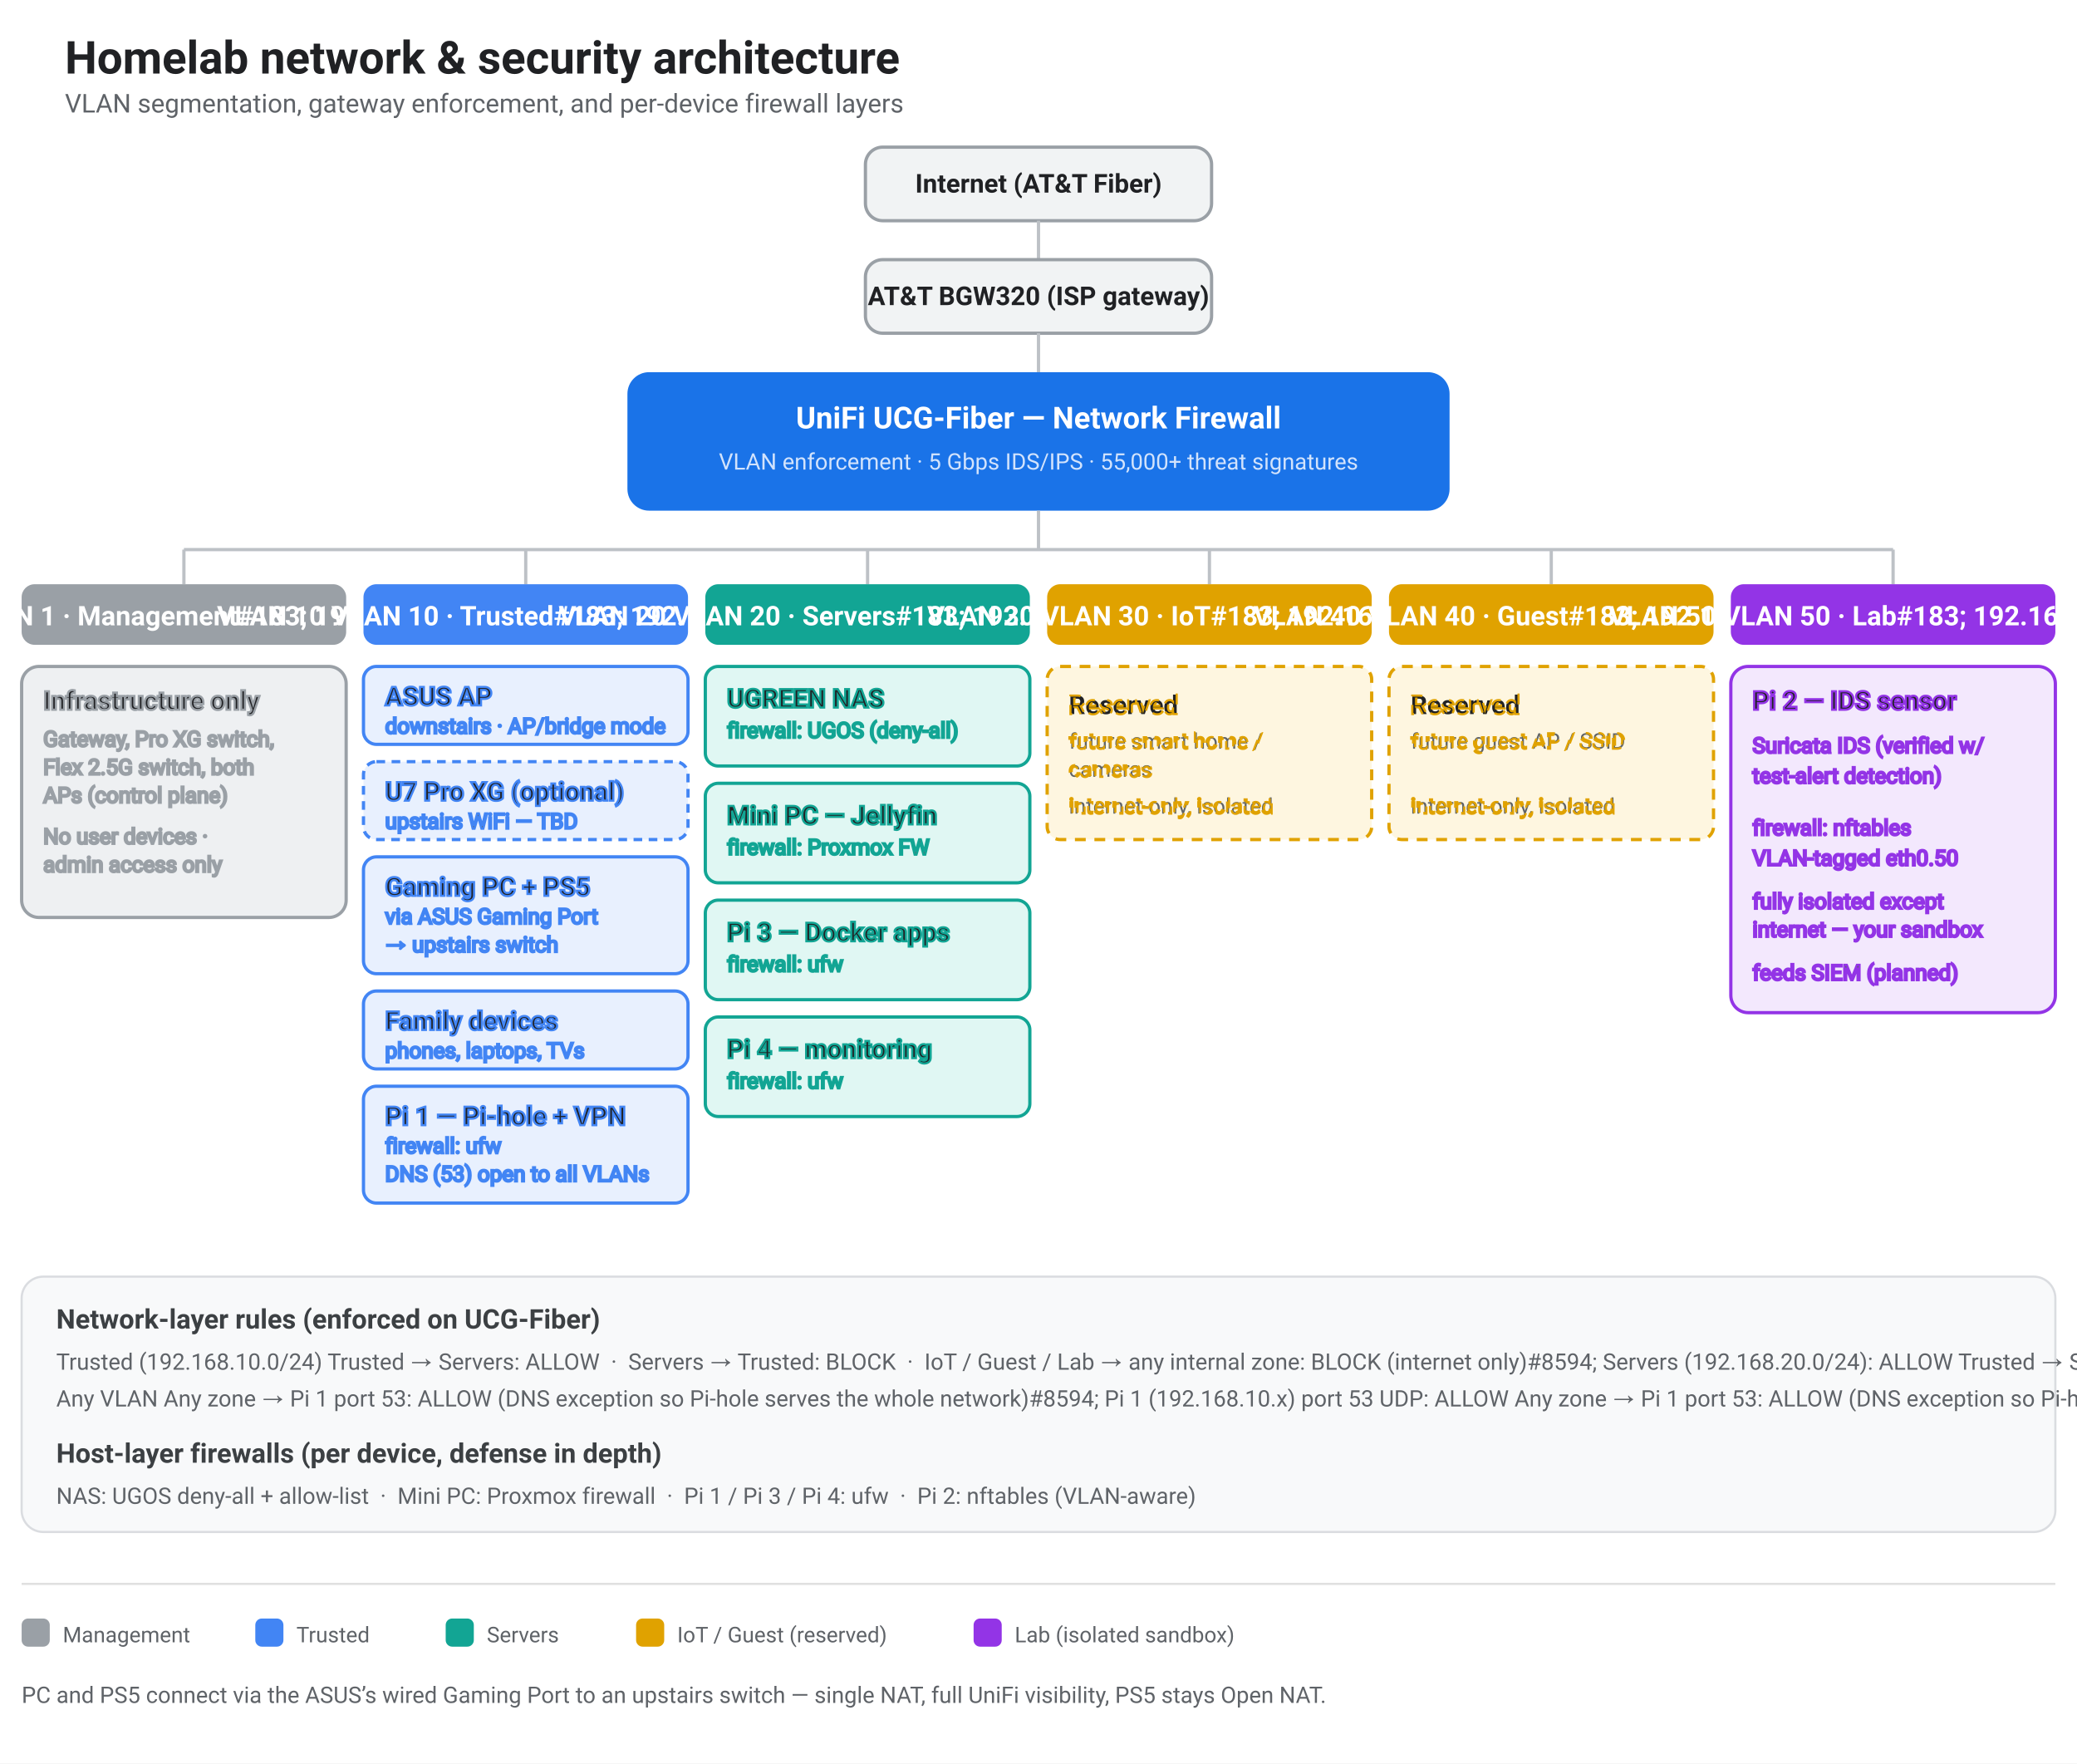
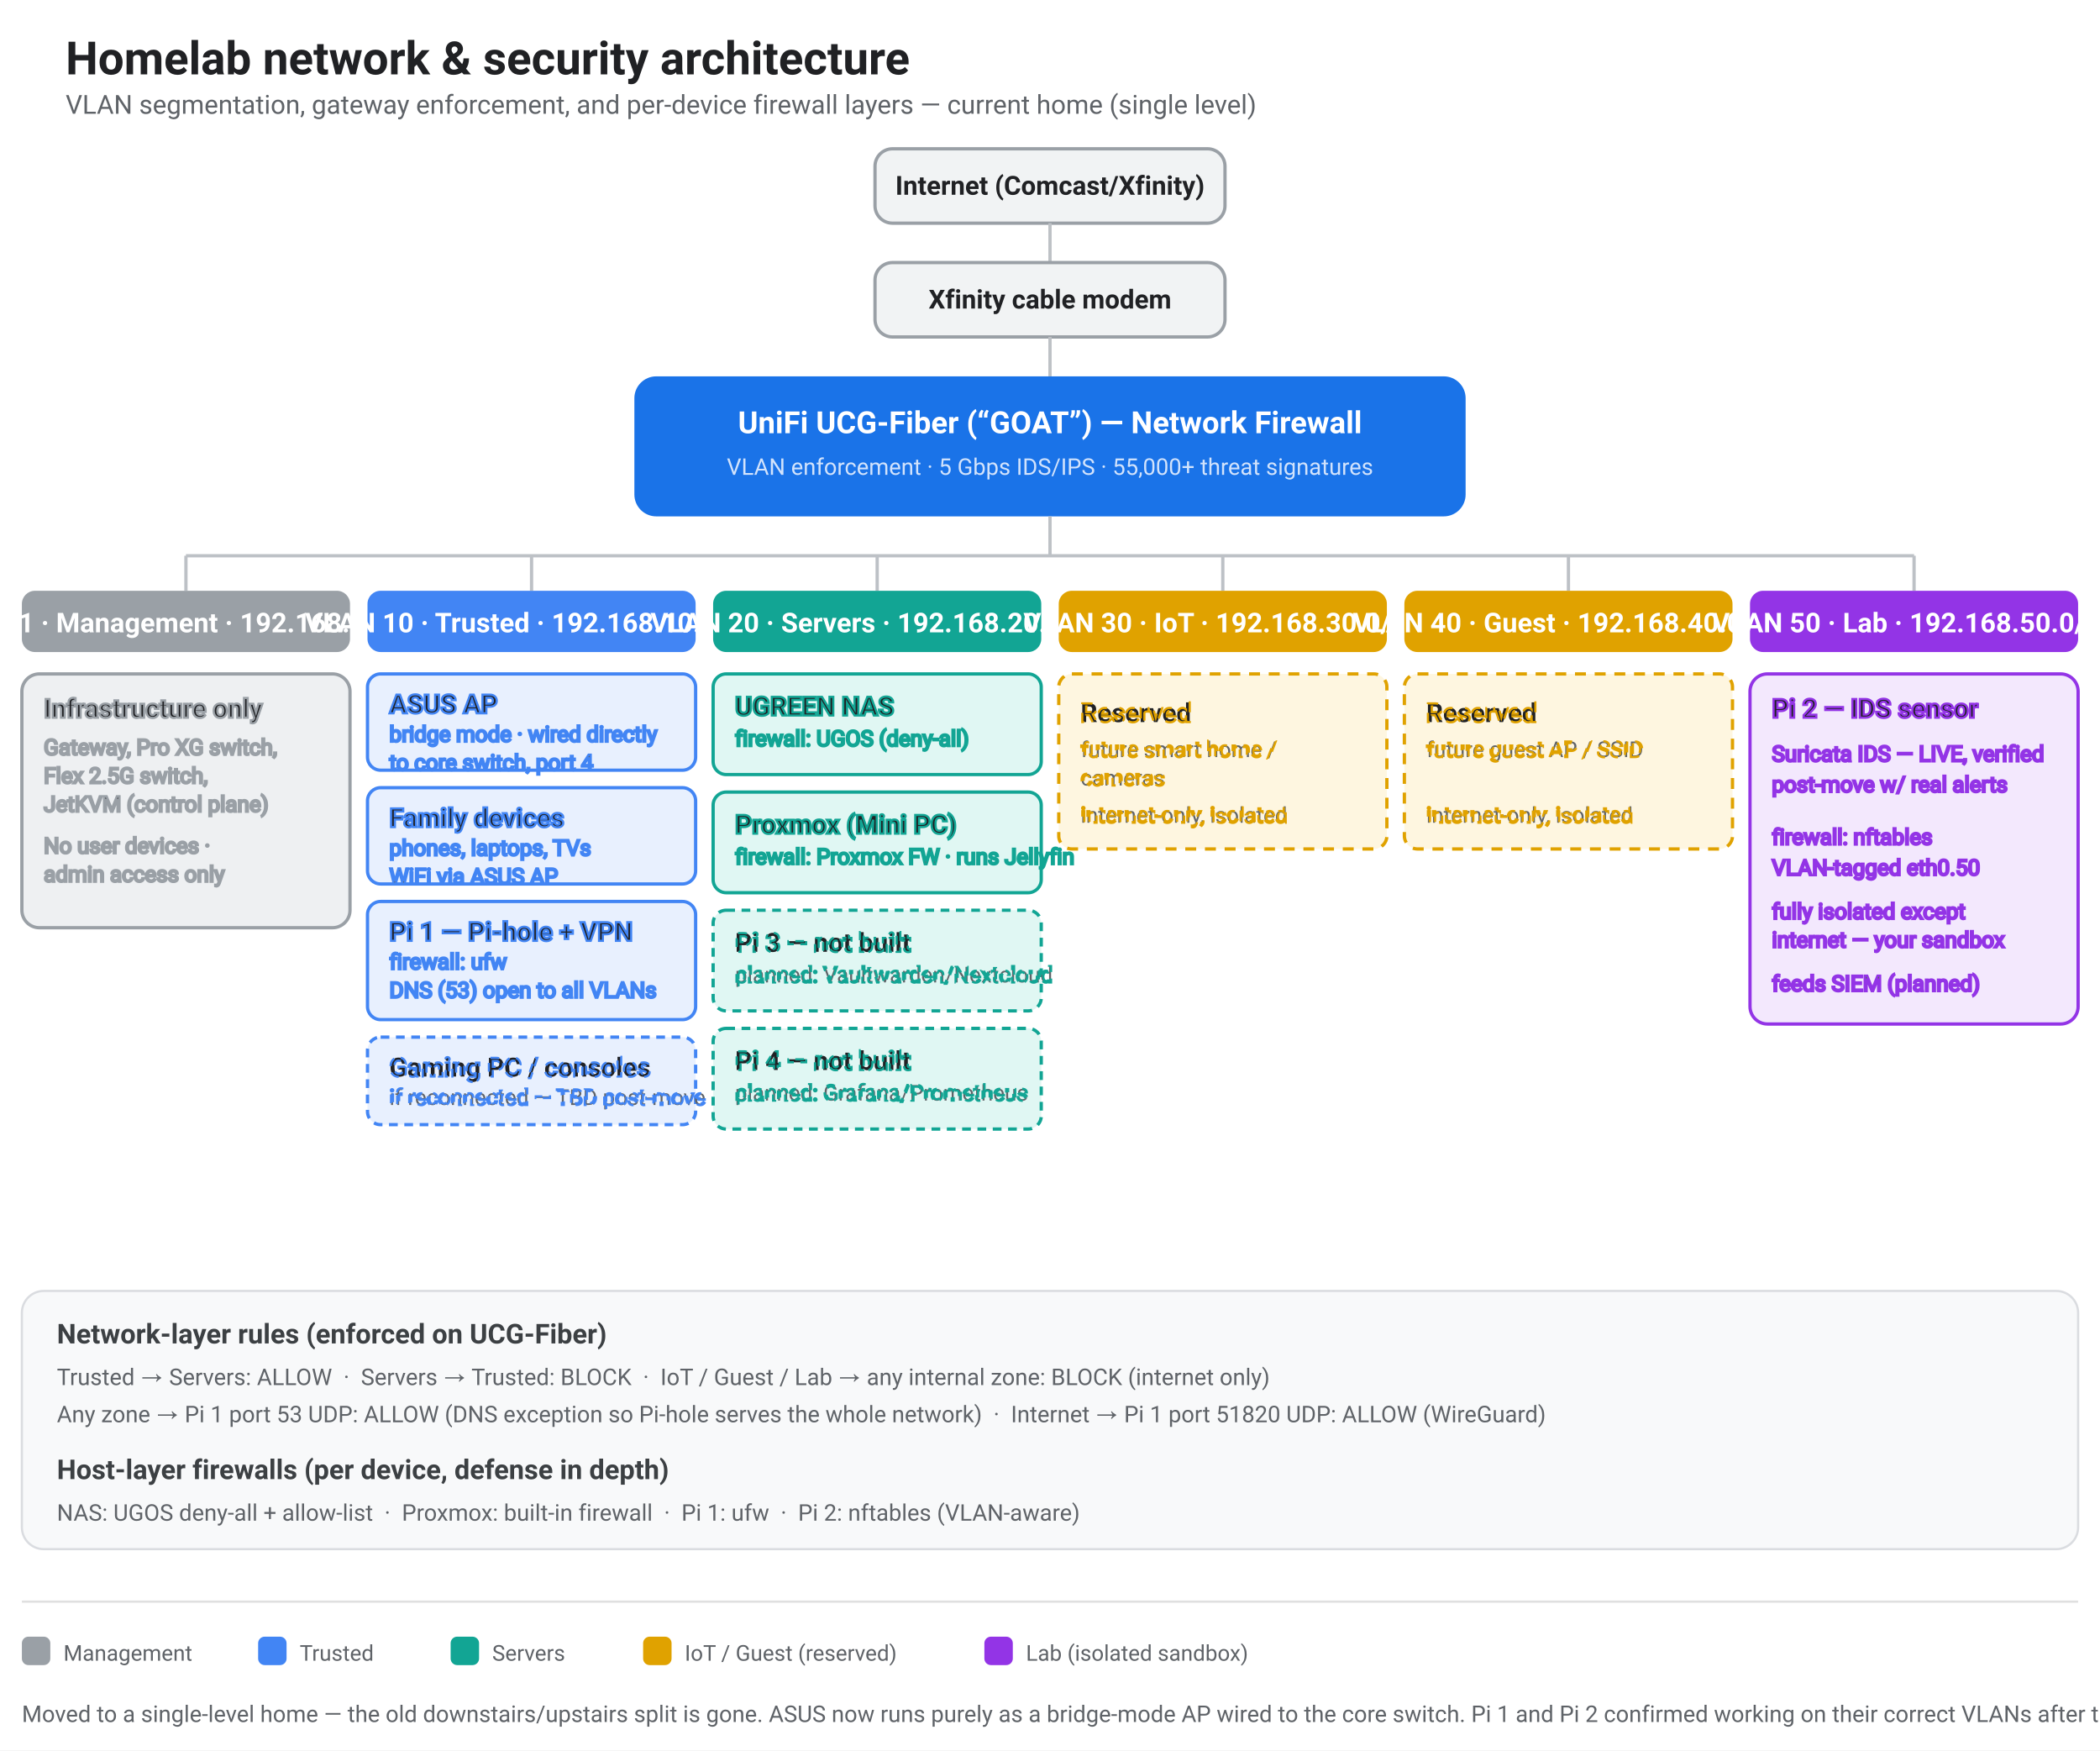
- <svg xmlns="http://www.w3.org/2000/svg" viewBox="0 0 960 815" font-family="-apple-system, Segoe UI, Roboto, Helvetica, Arial, sans-serif">
+ <svg xmlns="http://www.w3.org/2000/svg" viewBox="0 0 960 800" font-family="-apple-system, Segoe UI, Roboto, Helvetica, Arial, sans-serif">
  <style>
    .title   { font-size: 21px; font-weight: 700; fill: #202124; }
    .sub     { font-size: 12px; fill: #5f6368; }
    .colhead { font-size: 12.5px; font-weight: 700; }
    .name    { font-size: 12px; font-weight: 600; fill: #202124; }
    .meta    { font-size: 10px; fill: #5f6368; }
    .gwtitle { font-size: 14px; font-weight: 700; fill: #ffffff; }
    .gwmeta  { font-size: 10.5px; fill: #d2e3fc; }
    .grouptitle { font-size: 12.5px; font-weight: 700; fill: #3c4043; }
    .note    { font-size: 10.5px; fill: #5f6368; }
    .mgmt       { fill: #eef0f2; stroke: #9aa0a6; }
-     .mgmt h     { fill: #3c4043; }
    .trusted    { fill: #e8f0fe; stroke: #4285f4; }
    .servers    { fill: #e0f7f3; stroke: #12a594; }
    .reserved   { fill: #fef6e0; stroke: #e0a200; stroke-dasharray: 5 4; }
    .lab        { fill: #f3e8fd; stroke: #9334e6; }
    .box rect { stroke-width: 1.5; }
    .line { stroke: #bdc1c6; stroke-width: 1.5; }
  </style>
-   <rect x="0" y="0" width="960" height="815" fill="#ffffff" />
+   <rect x="0" y="0" width="960" height="800" fill="#ffffff" />
  <text class="title" x="30" y="34">Homelab network &amp; security architecture</text>
-   <text class="sub" x="30" y="52">VLAN segmentation, gateway enforcement, and per-device firewall layers</text>
+   <text class="sub" x="30" y="52">VLAN segmentation, gateway enforcement, and per-device firewall layers — current home (single level)</text>
  <rect x="400" y="68" width="160" height="34" rx="8" fill="#f1f3f4" stroke="#9aa0a6" stroke-width="1.5" />
-   <text class="name" x="480" y="89" text-anchor="middle">Internet (AT&amp;T Fiber)</text>
+   <text class="name" x="480" y="89" text-anchor="middle">Internet (Comcast/Xfinity)</text>
  <line class="line" x1="480" y1="102" x2="480" y2="120" />
  <rect x="400" y="120" width="160" height="34" rx="8" fill="#f1f3f4" stroke="#9aa0a6" stroke-width="1.5" />
-   <text class="name" x="480" y="141" text-anchor="middle">AT&amp;T BGW320 (ISP gateway)</text>
+   <text class="name" x="480" y="141" text-anchor="middle">Xfinity cable modem</text>
  <line class="line" x1="480" y1="154" x2="480" y2="172" />
  <rect x="290" y="172" width="380" height="64" rx="10" fill="#1a73e8" />
-   <text class="gwtitle" x="480" y="198" text-anchor="middle">UniFi UCG-Fiber — Network Firewall</text>
+   <text class="gwtitle" x="480" y="198" text-anchor="middle">UniFi UCG-Fiber (“GOAT”) — Network Firewall</text>
  <text class="gwmeta" x="480" y="217" text-anchor="middle">VLAN enforcement · 5 Gbps IDS/IPS · 55,000+ threat signatures</text>
  <line class="line" x1="480" y1="236" x2="480" y2="254" />
  <line class="line" x1="85" y1="254" x2="480" y2="254" />
  <line class="line" x1="85" y1="254" x2="85" y2="270" />
  <line class="line" x1="243" y1="254" x2="243" y2="270" />
  <line class="line" x1="401" y1="254" x2="401" y2="270" />
  <line class="line" x1="480" y1="254" x2="875" y2="254" />
  <line class="line" x1="559" y1="254" x2="559" y2="270" />
  <line class="line" x1="717" y1="254" x2="717" y2="270" />
  <line class="line" x1="875" y1="254" x2="875" y2="270" />
  <rect x="10" y="270" width="150" height="28" rx="6" fill="#9aa0a6" />
-   <text class="colhead" x="85" y="289" text-anchor="middle" fill="#ffffff">VLAN 1 VLAN 1 · Management#183; 192.168.1.0/24</text>
+   <text class="colhead" x="85" y="289" text-anchor="middle" fill="#ffffff">VLAN 1 · Management · 192.168.1.0/24</text>
  <rect x="168" y="270" width="150" height="28" rx="6" fill="#4285f4" />
-   <text class="colhead" x="243" y="289" text-anchor="middle" fill="#ffffff">VLAN 10 VLAN 10 · Trusted#183; 192.168.10.0/24</text>
+   <text class="colhead" x="243" y="289" text-anchor="middle" fill="#ffffff">VLAN 10 · Trusted · 192.168.10.0/24</text>
  <rect x="326" y="270" width="150" height="28" rx="6" fill="#12a594" />
-   <text class="colhead" x="401" y="289" text-anchor="middle" fill="#ffffff">VLAN 20 VLAN 20 · Servers#183; 192.168.20.0/24</text>
+   <text class="colhead" x="401" y="289" text-anchor="middle" fill="#ffffff">VLAN 20 · Servers · 192.168.20.0/24</text>
  <rect x="484" y="270" width="150" height="28" rx="6" fill="#e0a200" />
-   <text class="colhead" x="559" y="289" text-anchor="middle" fill="#ffffff">VLAN 30 VLAN 30 · IoT#183; 192.168.30.0/24</text>
+   <text class="colhead" x="559" y="289" text-anchor="middle" fill="#ffffff">VLAN 30 · IoT · 192.168.30.0/24</text>
  <rect x="642" y="270" width="150" height="28" rx="6" fill="#e0a200" />
-   <text class="colhead" x="717" y="289" text-anchor="middle" fill="#ffffff">VLAN 40 VLAN 40 · Guest#183; 192.168.40.0/24</text>
+   <text class="colhead" x="717" y="289" text-anchor="middle" fill="#ffffff">VLAN 40 · Guest · 192.168.40.0/24</text>
  <rect x="800" y="270" width="150" height="28" rx="6" fill="#9334e6" />
-   <text class="colhead" x="875" y="289" text-anchor="middle" fill="#ffffff">VLAN 50 VLAN 50 · Lab#183; 192.168.50.0/24</text>
+   <text class="colhead" x="875" y="289" text-anchor="middle" fill="#ffffff">VLAN 50 · Lab · 192.168.50.0/24</text>
  <g class="box mgmt">
    <rect x="10" y="308" width="150" height="116" rx="8" />
    <text class="name" x="20" y="328">Infrastructure only</text>
    <text class="meta" x="20" y="345">Gateway, Pro XG switch,</text>
-     <text class="meta" x="20" y="358">Flex 2.5G switch, both</text>
-     <text class="meta" x="20" y="371">APs (control plane)</text>
+     <text class="meta" x="20" y="358">Flex 2.5G switch,</text>
+     <text class="meta" x="20" y="371">JetKVM (control plane)</text>
    <text class="meta" x="20" y="390">No user devices ·</text>
    <text class="meta" x="20" y="403">admin access only</text>
  </g>
  <g class="box trusted">
-     <rect x="168" y="308" width="150" height="36" rx="6" />
+     <rect x="168" y="308" width="150" height="44" rx="6" />
    <text class="name" x="178" y="326">ASUS AP</text>
-     <text class="meta" x="178" y="339">downstairs · AP/bridge mode</text>
+     <text class="meta" x="178" y="339">bridge mode · wired directly</text>
+     <text class="meta" x="178" y="352">to core switch, port 4</text>
  </g>
  <g class="box trusted">
-     <rect x="168" y="352" width="150" height="36" rx="6" stroke-dasharray="4 3" />
-     <text class="name" x="178" y="370">U7 Pro XG (optional)</text>
-     <text class="meta" x="178" y="383">upstairs WiFi — TBD</text>
+     <rect x="168" y="360" width="150" height="44" rx="6" />
+     <text class="name" x="178" y="378">Family devices</text>
+     <text class="meta" x="178" y="391">phones, laptops, TVs</text>
+     <text class="meta" x="178" y="404">WiFi via ASUS AP</text>
  </g>
  <g class="box trusted">
-     <rect x="168" y="396" width="150" height="54" rx="6" />
-     <text class="name" x="178" y="414">Gaming PC + PS5</text>
-     <text class="meta" x="178" y="427">via ASUS Gaming Port</text>
-     <text class="meta" x="178" y="440">→ upstairs switch</text>
+     <rect x="168" y="412" width="150" height="54" rx="6" />
+     <text class="name" x="178" y="430">Pi 1 — Pi-hole + VPN</text>
+     <text class="meta" x="178" y="443">firewall: ufw</text>
+     <text class="meta" x="178" y="456">DNS (53) open to all VLANs</text>
  </g>
-   <g class="box trusted">
-     <rect x="168" y="458" width="150" height="36" rx="6" />
-     <text class="name" x="178" y="476">Family devices</text>
-     <text class="meta" x="178" y="489">phones, laptops, TVs</text>
-   </g>
-   <g class="box trusted">
-     <rect x="168" y="502" width="150" height="54" rx="6" />
-     <text class="name" x="178" y="520">Pi 1 — Pi-hole + VPN</text>
-     <text class="meta" x="178" y="533">firewall: ufw</text>
-     <text class="meta" x="178" y="546">DNS (53) open to all VLANs</text>
+   <g class="box trusted" stroke-dasharray="4 3">
+     <rect x="168" y="474" width="150" height="40" rx="6" />
+     <text class="name" x="178" y="492">Gaming PC / consoles</text>
+     <text class="meta" x="178" y="505">if reconnected — TBD post-move</text>
  </g>
  <g class="box servers">
    <rect x="326" y="308" width="150" height="46" rx="6" />
    <text class="name" x="336" y="327">UGREEN NAS</text>
    <text class="meta" x="336" y="341">firewall: UGOS (deny-all)</text>
  </g>
  <g class="box servers">
    <rect x="326" y="362" width="150" height="46" rx="6" />
-     <text class="name" x="336" y="381">Mini PC — Jellyfin</text>
-     <text class="meta" x="336" y="395">firewall: Proxmox FW</text>
+     <text class="name" x="336" y="381">Proxmox (Mini PC)</text>
+     <text class="meta" x="336" y="395">firewall: Proxmox FW · runs Jellyfin</text>
  </g>
-   <g class="box servers">
+   <g class="box servers" stroke-dasharray="4 3">
    <rect x="326" y="416" width="150" height="46" rx="6" />
-     <text class="name" x="336" y="435">Pi 3 — Docker apps</text>
-     <text class="meta" x="336" y="449">firewall: ufw</text>
+     <text class="name" x="336" y="435">Pi 3 — not built</text>
+     <text class="meta" x="336" y="449">planned: Vaultwarden/Nextcloud</text>
  </g>
-   <g class="box servers">
+   <g class="box servers" stroke-dasharray="4 3">
    <rect x="326" y="470" width="150" height="46" rx="6" />
-     <text class="name" x="336" y="489">Pi 4 — monitoring</text>
-     <text class="meta" x="336" y="503">firewall: ufw</text>
+     <text class="name" x="336" y="489">Pi 4 — not built</text>
+     <text class="meta" x="336" y="503">planned: Grafana/Prometheus</text>
  </g>
  <g class="box reserved">
    <rect x="484" y="308" width="150" height="80" rx="6" />
    <text class="name" x="494" y="330">Reserved</text>
    <text class="meta" x="494" y="346">future smart home /</text>
    <text class="meta" x="494" y="359">cameras</text>
    <text class="meta" x="494" y="376">internet-only, isolated</text>
  </g>
  <g class="box reserved">
    <rect x="642" y="308" width="150" height="80" rx="6" />
    <text class="name" x="652" y="330">Reserved</text>
    <text class="meta" x="652" y="346">future guest AP / SSID</text>
    <text class="meta" x="652" y="376">internet-only, isolated</text>
  </g>
  <g class="box lab">
    <rect x="800" y="308" width="150" height="160" rx="8" />
    <text class="name" x="810" y="328">Pi 2 — IDS sensor</text>
-     <text class="meta" x="810" y="348">Suricata IDS (verified w/</text>
-     <text class="meta" x="810" y="362">test-alert detection)</text>
+     <text class="meta" x="810" y="348">Suricata IDS — LIVE, verified</text>
+     <text class="meta" x="810" y="362">post-move w/ real alerts</text>
    <text class="meta" x="810" y="386">firewall: nftables</text>
    <text class="meta" x="810" y="400">VLAN-tagged eth0.50</text>
    <text class="meta" x="810" y="420">fully isolated except</text>
    <text class="meta" x="810" y="433">internet — your sandbox</text>
    <text class="meta" x="810" y="453">feeds SIEM (planned)</text>
  </g>
  <rect x="10" y="590" width="940" height="118" rx="10" fill="#f8f9fa" stroke="#dadce0" stroke-width="1" />
  <text class="grouptitle" x="26" y="614">Network-layer rules (enforced on UCG-Fiber)</text>
-   <text class="note" x="26" y="633">Trusted (192.168.10.0/24) Trusted → Servers: ALLOW  ·  Servers → Trusted: BLOCK  ·  IoT / Guest / Lab → any internal zone: BLOCK (internet only)#8594; Servers (192.168.20.0/24): ALLOW Trusted → Servers: ALLOW  ·  Servers → Trusted: BLOCK  ·  IoT / Guest / Lab → any internal zone: BLOCK (internet only)#183; Servers Trusted → Servers: ALLOW  ·  Servers → Trusted: BLOCK  ·  IoT / Guest / Lab → any internal zone: BLOCK (internet only)#8594; Trusted: BLOCK Trusted → Servers: ALLOW  ·  Servers → Trusted: BLOCK  ·  IoT / Guest / Lab → any internal zone: BLOCK (internet only)#183; IoT/Guest/Lab Trusted → Servers: ALLOW  ·  Servers → Trusted: BLOCK  ·  IoT / Guest / Lab → any internal zone: BLOCK (internet only)#8594; internal: BLOCK</text>
-   <text class="note" x="26" y="650">Any VLAN Any zone → Pi 1 port 53: ALLOW (DNS exception so Pi-hole serves the whole network)#8594; Pi 1 (192.168.10.x) port 53 UDP: ALLOW Any zone → Pi 1 port 53: ALLOW (DNS exception so Pi-hole serves the whole network)#183; WireGuard: Internet Any zone → Pi 1 port 53: ALLOW (DNS exception so Pi-hole serves the whole network)#8594; Pi 1 port 51820 UDP: ALLOW</text>
+   <text class="note" x="26" y="633">Trusted → Servers: ALLOW  ·  Servers → Trusted: BLOCK  ·  IoT / Guest / Lab → any internal zone: BLOCK (internet only)</text>
+   <text class="note" x="26" y="650">Any zone → Pi 1 port 53 UDP: ALLOW (DNS exception so Pi-hole serves the whole network)  ·  Internet → Pi 1 port 51820 UDP: ALLOW (WireGuard)</text>
  <text class="grouptitle" x="26" y="676">Host-layer firewalls (per device, defense in depth)</text>
-   <text class="note" x="26" y="695">NAS: UGOS deny-all + allow-list  ·  Mini PC: Proxmox firewall  ·  Pi 1 / Pi 3 / Pi 4: ufw  ·  Pi 2: nftables (VLAN-aware)</text>
+   <text class="note" x="26" y="695">NAS: UGOS deny-all + allow-list  ·  Proxmox: built-in firewall  ·  Pi 1: ufw  ·  Pi 2: nftables (VLAN-aware)</text>
  <line x1="10" y1="732" x2="950" y2="732" stroke="#e0e0e0" stroke-width="1" />
  <rect x="10" y="748" width="13" height="13" rx="3" fill="#9aa0a6" />
  <text class="meta" x="29" y="759">Management</text>
  <rect x="118" y="748" width="13" height="13" rx="3" fill="#4285f4" />
  <text class="meta" x="137" y="759">Trusted</text>
  <rect x="206" y="748" width="13" height="13" rx="3" fill="#12a594" />
  <text class="meta" x="225" y="759">Servers</text>
  <rect x="294" y="748" width="13" height="13" rx="3" fill="#e0a200" />
  <text class="meta" x="313" y="759">IoT / Guest (reserved)</text>
  <rect x="450" y="748" width="13" height="13" rx="3" fill="#9334e6" />
  <text class="meta" x="469" y="759">Lab (isolated sandbox)</text>
-   <text class="note" x="10" y="787">PC and PS5 connect via the ASUS’s wired Gaming Port to an upstairs switch — single NAT, full UniFi visibility, PS5 stays Open NAT.</text>
+   <text class="note" x="10" y="787">Moved to a single-level home — the old downstairs/upstairs split is gone. ASUS now runs purely as a bridge-mode AP wired to the core switch. Pi 1 and Pi 2 confirmed working on their correct VLANs after the move.</text>
</svg>
